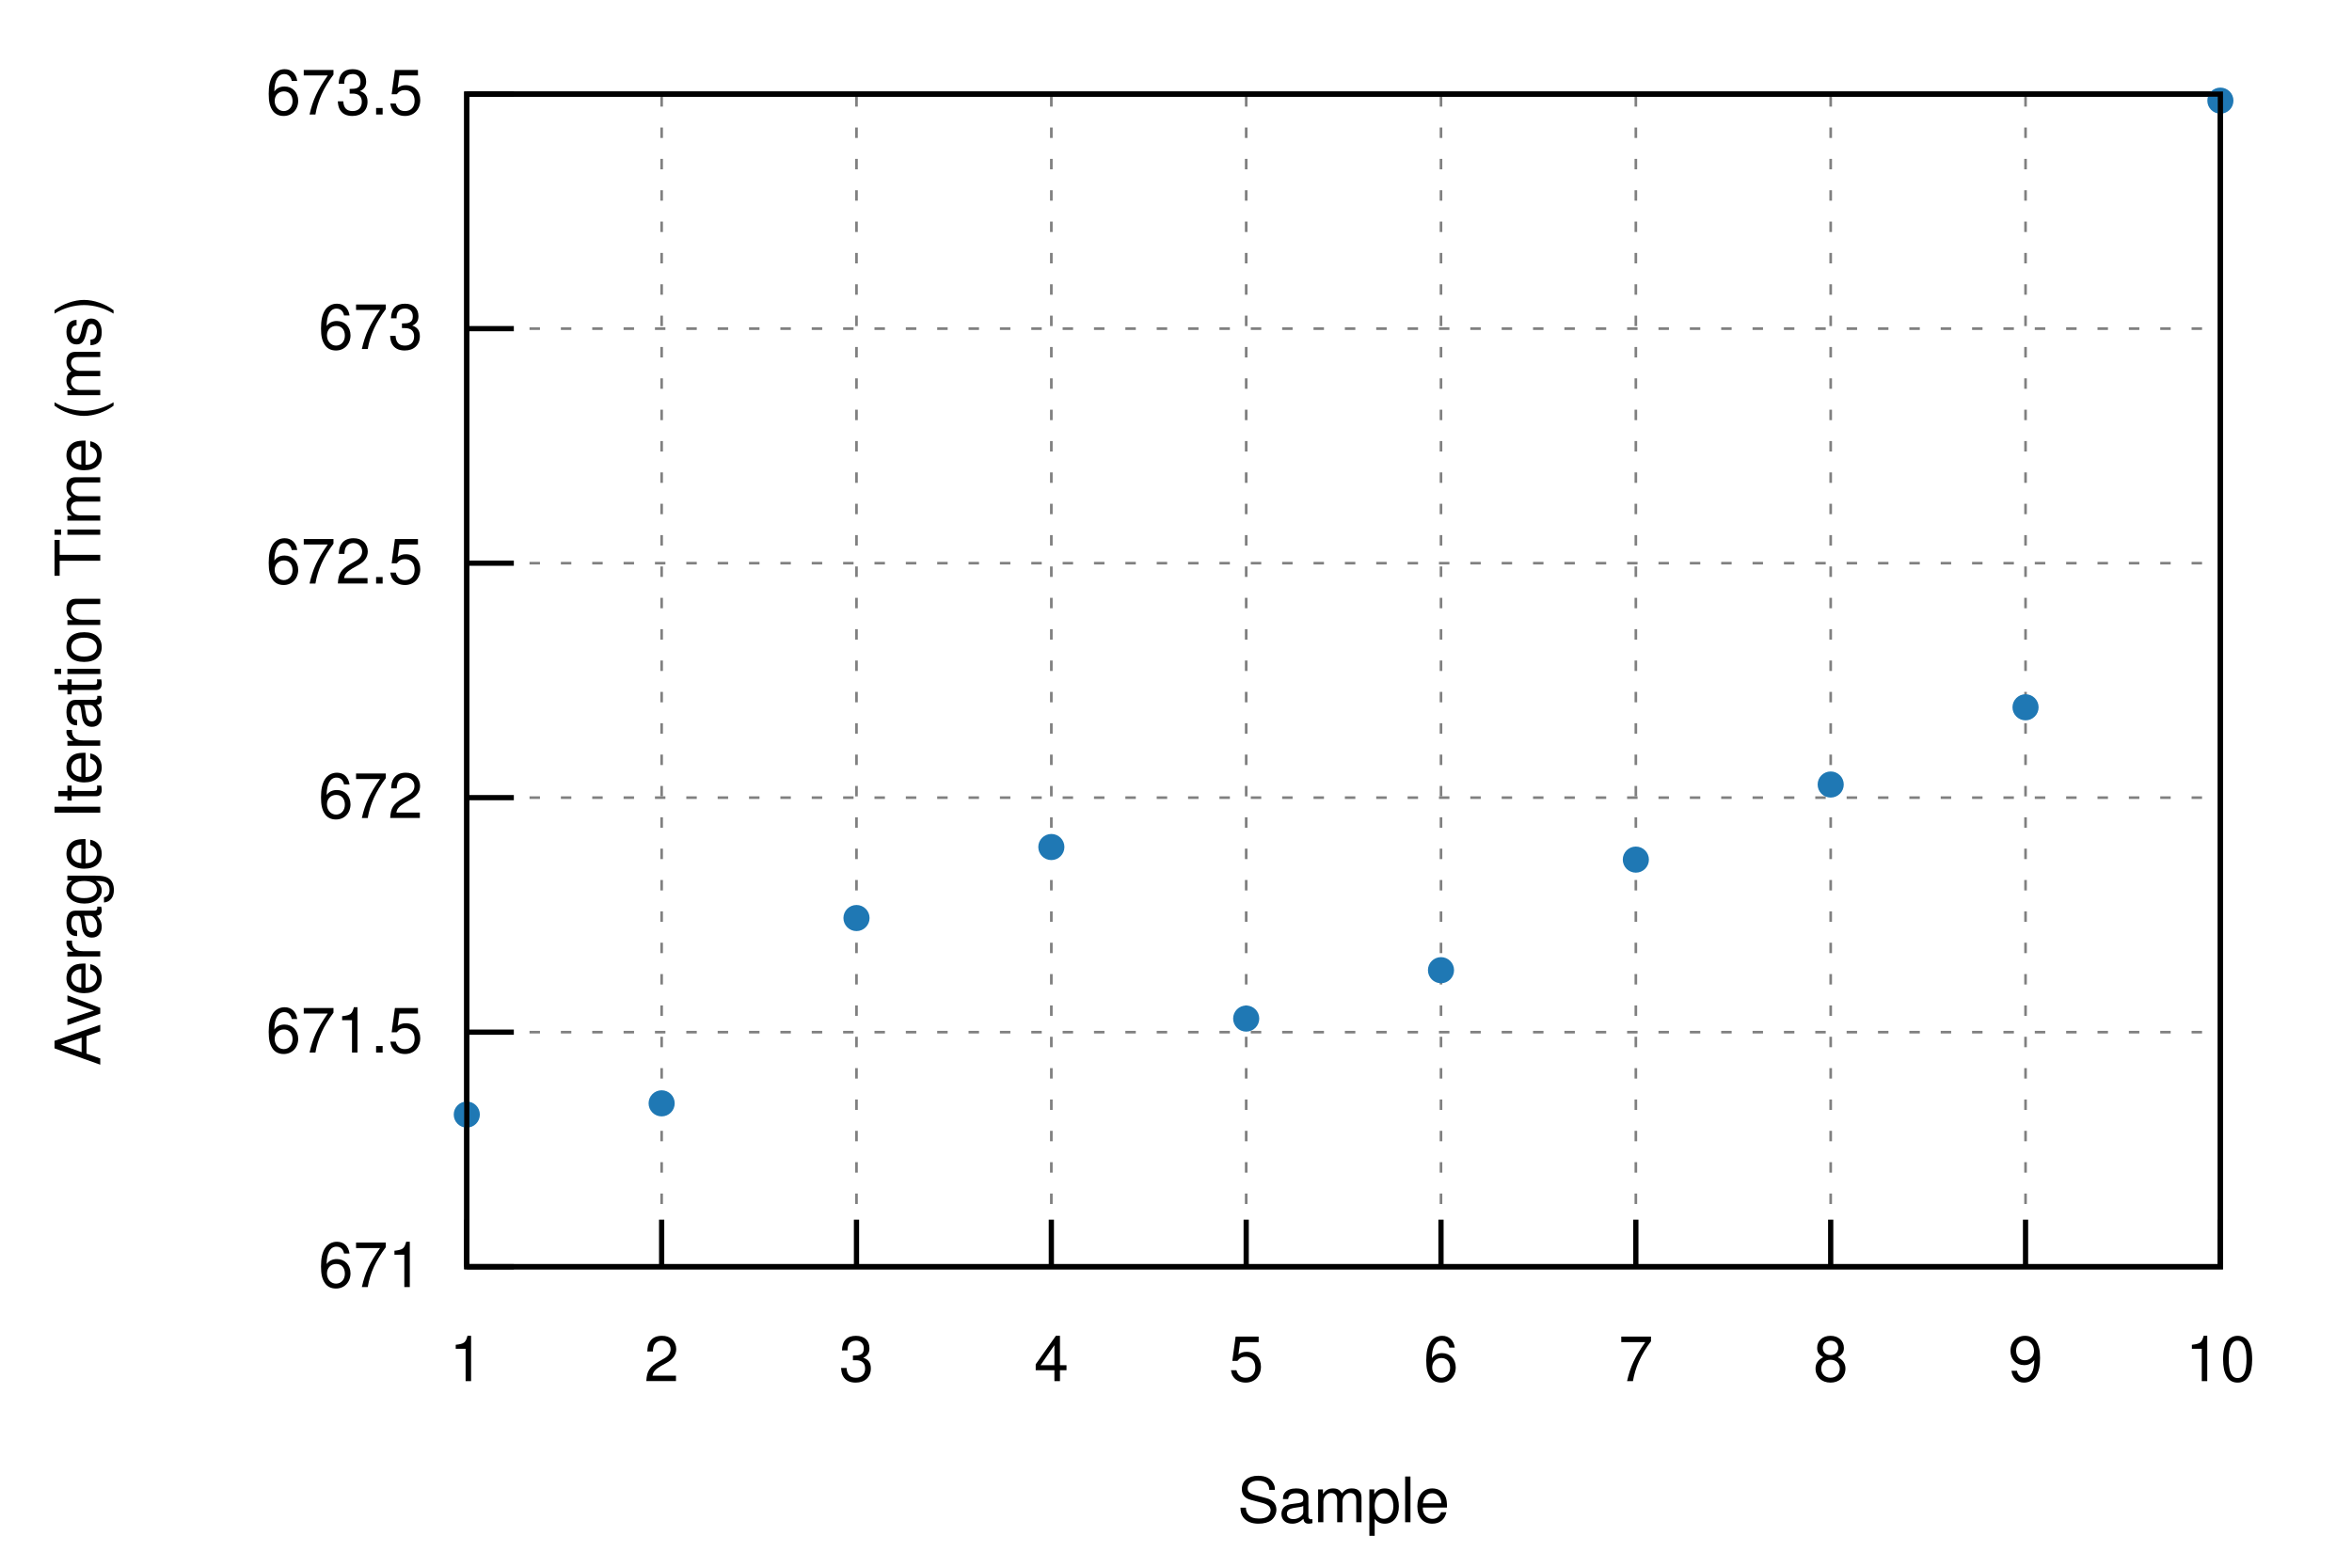
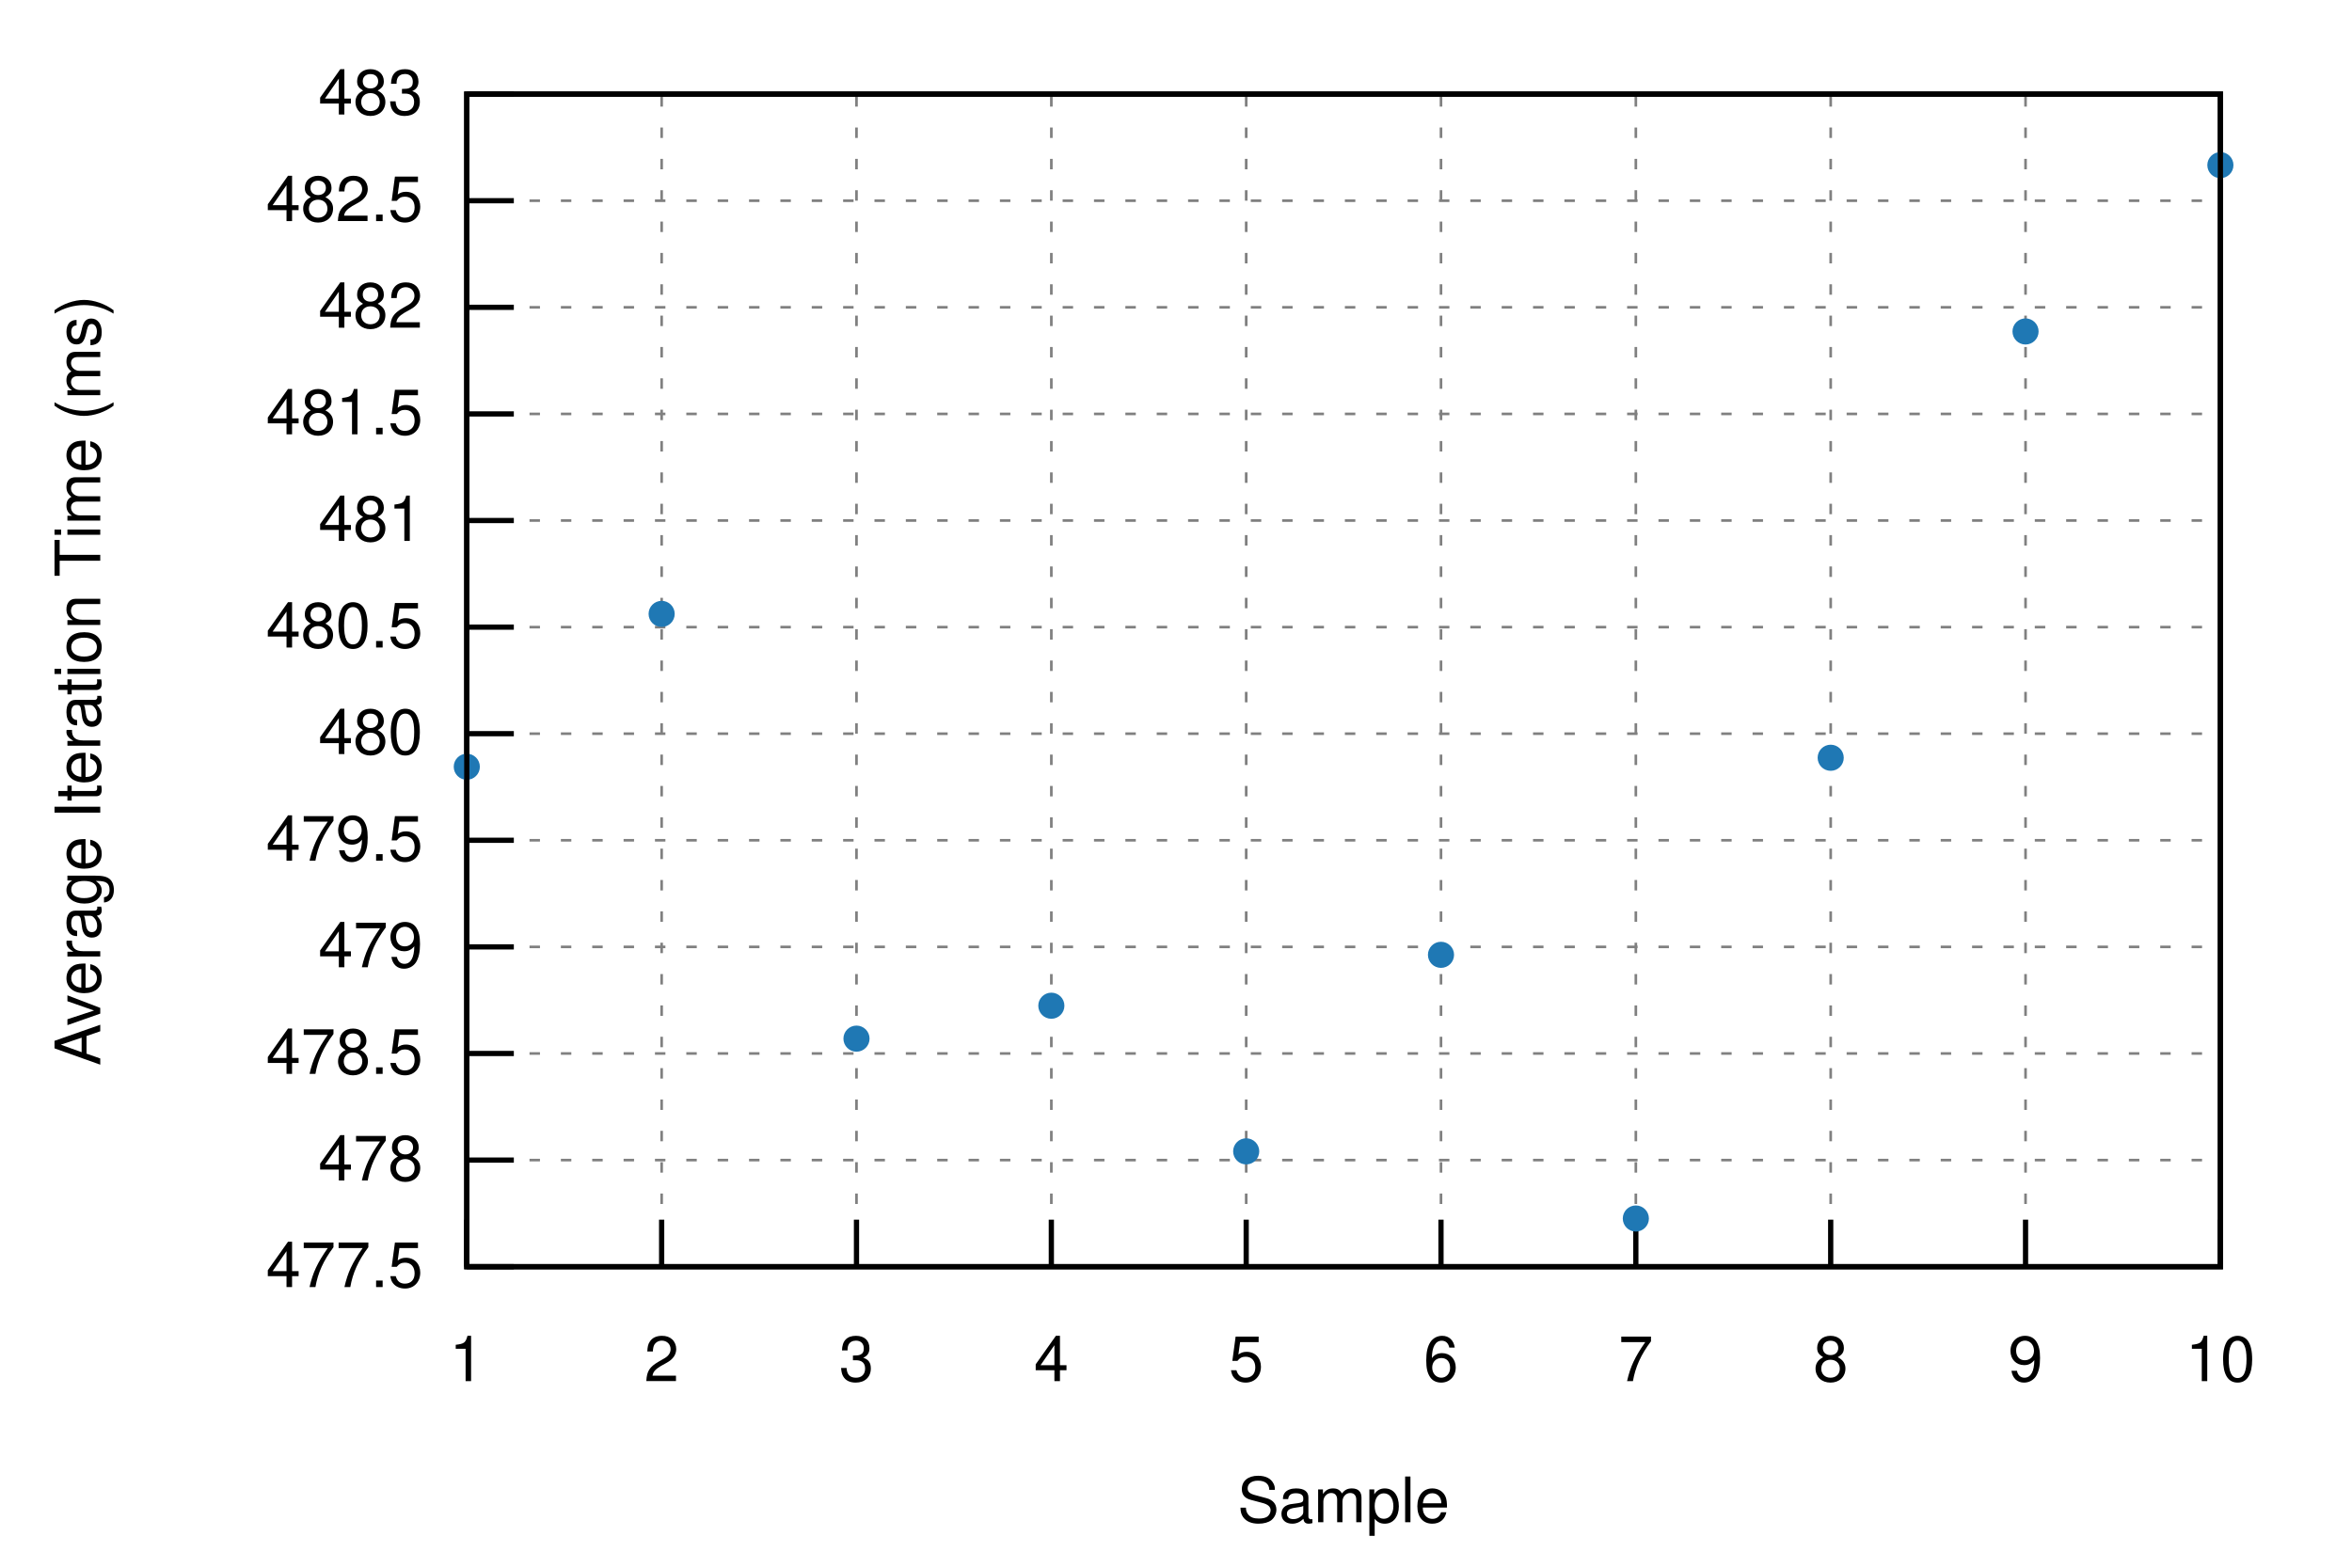
<svg xmlns="http://www.w3.org/2000/svg" xmlns:xlink="http://www.w3.org/1999/xlink" viewBox="0 0 450 300">
  <g id="gnuplot_canvas">
    <rect x="0" y="0" width="450" height="300" fill="none" />
    <defs>
      <circle id="gpDot" r="0.5" stroke-width="0.5" stroke="currentColor" />
      <path id="gpPt0" stroke-width="0.222" stroke="currentColor" d="M-1,0 h2 M0,-1 v2" />
      <path id="gpPt1" stroke-width="0.222" stroke="currentColor" d="M-1,-1 L1,1 M1,-1 L-1,1" />
      <path id="gpPt2" stroke-width="0.222" stroke="currentColor" d="M-1,0 L1,0 M0,-1 L0,1 M-1,-1 L1,1 M-1,1 L1,-1" />
      <rect id="gpPt3" stroke-width="0.222" stroke="currentColor" x="-1" y="-1" width="2" height="2" />
      <rect id="gpPt4" stroke-width="0.222" stroke="currentColor" fill="currentColor" x="-1" y="-1" width="2" height="2" />
      <circle id="gpPt5" stroke-width="0.222" stroke="currentColor" cx="0" cy="0" r="1" />
      <use xlink:href="#gpPt5" id="gpPt6" fill="currentColor" stroke="none" />
      <path id="gpPt7" stroke-width="0.222" stroke="currentColor" d="M0,-1.33 L-1.33,0.67 L1.33,0.67 z" />
      <use xlink:href="#gpPt7" id="gpPt8" fill="currentColor" stroke="none" />
      <use xlink:href="#gpPt7" id="gpPt9" stroke="currentColor" transform="rotate(180)" />
      <use xlink:href="#gpPt9" id="gpPt10" fill="currentColor" stroke="none" />
      <use xlink:href="#gpPt3" id="gpPt11" stroke="currentColor" transform="rotate(45)" />
      <use xlink:href="#gpPt11" id="gpPt12" fill="currentColor" stroke="none" />
      <path id="gpPt13" stroke-width="0.222" stroke="currentColor" d="M0,1.330 L1.265,0.411 L0.782,-1.067 L-0.782,-1.076 L-1.265,0.411 z" />
      <use xlink:href="#gpPt13" id="gpPt14" fill="currentColor" stroke="none" />
      <filter id="textbox" filterUnits="objectBoundingBox" x="0" y="0" height="1" width="1">
        <feFlood flood-color="white" flood-opacity="1" result="bgnd" />
        <feComposite in="SourceGraphic" in2="bgnd" operator="atop" />
      </filter>
      <filter id="greybox" filterUnits="objectBoundingBox" x="0" y="0" height="1" width="1">
        <feFlood flood-color="lightgrey" flood-opacity="1" result="grey" />
        <feComposite in="SourceGraphic" in2="grey" operator="atop" />
      </filter>
    </defs>
    <g fill="none" color="white" stroke="currentColor" stroke-width="1.00" stroke-linecap="butt" stroke-linejoin="miter">
</g>
    <g fill="none" color="black" stroke="currentColor" stroke-width="1.00" stroke-linecap="butt" stroke-linejoin="miter">
</g>
    <g fill="none" color="black" stroke="black" stroke-width="0.50" stroke-linecap="butt" stroke-linejoin="miter">
</g>
    <g fill="none" color="gray" stroke="currentColor" stroke-width="0.50" stroke-linecap="butt" stroke-linejoin="miter">
      <path stroke="gray" stroke-dasharray="2,4" class="gridline" d="M89.31,242.40 L424.82,242.40  " />
    </g>
    <g fill="none" color="gray" stroke="gray" stroke-width="1.00" stroke-linecap="butt" stroke-linejoin="miter">
</g>
    <g fill="none" color="black" stroke="currentColor" stroke-width="1.00" stroke-linecap="butt" stroke-linejoin="miter">
      <path stroke="black" d="M89.31,242.40 L98.31,242.40  " />
      <g transform="translate(80.92,246.30)" stroke="none" fill="black" font-family="Helvetica" font-size="12.00" text-anchor="end">
        <text>
-           <tspan font-family="Helvetica"> 671</tspan>
-         </text>
-       </g>
-     </g>
-     <g fill="none" color="black" stroke="currentColor" stroke-width="1.00" stroke-linecap="butt" stroke-linejoin="miter">
- </g>
-     <g fill="none" color="black" stroke="black" stroke-width="0.50" stroke-linecap="butt" stroke-linejoin="miter">
- </g>
-     <g fill="none" color="gray" stroke="currentColor" stroke-width="0.50" stroke-linecap="butt" stroke-linejoin="miter">
-       <path stroke="gray" stroke-dasharray="2,4" class="gridline" d="M89.31,197.52 L424.82,197.52  " />
-     </g>
-     <g fill="none" color="gray" stroke="gray" stroke-width="1.00" stroke-linecap="butt" stroke-linejoin="miter">
- </g>
-     <g fill="none" color="black" stroke="currentColor" stroke-width="1.00" stroke-linecap="butt" stroke-linejoin="miter">
-       <path stroke="black" d="M89.31,197.52 L98.31,197.52  " />
-       <g transform="translate(80.92,201.42)" stroke="none" fill="black" font-family="Helvetica" font-size="12.00" text-anchor="end">
-         <text>
-           <tspan font-family="Helvetica"> 671.5</tspan>
-         </text>
-       </g>
-     </g>
-     <g fill="none" color="black" stroke="currentColor" stroke-width="1.00" stroke-linecap="butt" stroke-linejoin="miter">
- </g>
-     <g fill="none" color="black" stroke="black" stroke-width="0.50" stroke-linecap="butt" stroke-linejoin="miter">
- </g>
-     <g fill="none" color="gray" stroke="currentColor" stroke-width="0.50" stroke-linecap="butt" stroke-linejoin="miter">
-       <path stroke="gray" stroke-dasharray="2,4" class="gridline" d="M89.31,152.64 L424.82,152.64  " />
-     </g>
-     <g fill="none" color="gray" stroke="gray" stroke-width="1.00" stroke-linecap="butt" stroke-linejoin="miter">
- </g>
-     <g fill="none" color="black" stroke="currentColor" stroke-width="1.00" stroke-linecap="butt" stroke-linejoin="miter">
-       <path stroke="black" d="M89.31,152.64 L98.31,152.64  " />
-       <g transform="translate(80.92,156.54)" stroke="none" fill="black" font-family="Helvetica" font-size="12.00" text-anchor="end">
-         <text>
-           <tspan font-family="Helvetica"> 672</tspan>
-         </text>
-       </g>
-     </g>
-     <g fill="none" color="black" stroke="currentColor" stroke-width="1.00" stroke-linecap="butt" stroke-linejoin="miter">
- </g>
-     <g fill="none" color="black" stroke="black" stroke-width="0.50" stroke-linecap="butt" stroke-linejoin="miter">
- </g>
-     <g fill="none" color="gray" stroke="currentColor" stroke-width="0.50" stroke-linecap="butt" stroke-linejoin="miter">
-       <path stroke="gray" stroke-dasharray="2,4" class="gridline" d="M89.31,107.77 L424.82,107.77  " />
-     </g>
-     <g fill="none" color="gray" stroke="gray" stroke-width="1.00" stroke-linecap="butt" stroke-linejoin="miter">
- </g>
-     <g fill="none" color="black" stroke="currentColor" stroke-width="1.00" stroke-linecap="butt" stroke-linejoin="miter">
-       <path stroke="black" d="M89.31,107.77 L98.31,107.77  " />
-       <g transform="translate(80.92,111.67)" stroke="none" fill="black" font-family="Helvetica" font-size="12.00" text-anchor="end">
-         <text>
-           <tspan font-family="Helvetica"> 672.5</tspan>
-         </text>
-       </g>
-     </g>
-     <g fill="none" color="black" stroke="currentColor" stroke-width="1.00" stroke-linecap="butt" stroke-linejoin="miter">
- </g>
-     <g fill="none" color="black" stroke="black" stroke-width="0.50" stroke-linecap="butt" stroke-linejoin="miter">
- </g>
-     <g fill="none" color="gray" stroke="currentColor" stroke-width="0.50" stroke-linecap="butt" stroke-linejoin="miter">
-       <path stroke="gray" stroke-dasharray="2,4" class="gridline" d="M89.31,62.89 L424.82,62.89  " />
-     </g>
-     <g fill="none" color="gray" stroke="gray" stroke-width="1.00" stroke-linecap="butt" stroke-linejoin="miter">
- </g>
-     <g fill="none" color="black" stroke="currentColor" stroke-width="1.00" stroke-linecap="butt" stroke-linejoin="miter">
-       <path stroke="black" d="M89.31,62.89 L98.31,62.89  " />
-       <g transform="translate(80.92,66.79)" stroke="none" fill="black" font-family="Helvetica" font-size="12.00" text-anchor="end">
-         <text>
-           <tspan font-family="Helvetica"> 673</tspan>
+           <tspan font-family="Helvetica"> 477.5</tspan>
+         </text>
+       </g>
+     </g>
+     <g fill="none" color="black" stroke="currentColor" stroke-width="1.00" stroke-linecap="butt" stroke-linejoin="miter">
+ </g>
+     <g fill="none" color="black" stroke="black" stroke-width="0.50" stroke-linecap="butt" stroke-linejoin="miter">
+ </g>
+     <g fill="none" color="gray" stroke="currentColor" stroke-width="0.50" stroke-linecap="butt" stroke-linejoin="miter">
+       <path stroke="gray" stroke-dasharray="2,4" class="gridline" d="M89.31,222.00 L424.82,222.00  " />
+     </g>
+     <g fill="none" color="gray" stroke="gray" stroke-width="1.00" stroke-linecap="butt" stroke-linejoin="miter">
+ </g>
+     <g fill="none" color="black" stroke="currentColor" stroke-width="1.00" stroke-linecap="butt" stroke-linejoin="miter">
+       <path stroke="black" d="M89.31,222.00 L98.31,222.00  " />
+       <g transform="translate(80.92,225.90)" stroke="none" fill="black" font-family="Helvetica" font-size="12.00" text-anchor="end">
+         <text>
+           <tspan font-family="Helvetica"> 478</tspan>
+         </text>
+       </g>
+     </g>
+     <g fill="none" color="black" stroke="currentColor" stroke-width="1.00" stroke-linecap="butt" stroke-linejoin="miter">
+ </g>
+     <g fill="none" color="black" stroke="black" stroke-width="0.50" stroke-linecap="butt" stroke-linejoin="miter">
+ </g>
+     <g fill="none" color="gray" stroke="currentColor" stroke-width="0.50" stroke-linecap="butt" stroke-linejoin="miter">
+       <path stroke="gray" stroke-dasharray="2,4" class="gridline" d="M89.31,201.60 L424.82,201.60  " />
+     </g>
+     <g fill="none" color="gray" stroke="gray" stroke-width="1.00" stroke-linecap="butt" stroke-linejoin="miter">
+ </g>
+     <g fill="none" color="black" stroke="currentColor" stroke-width="1.00" stroke-linecap="butt" stroke-linejoin="miter">
+       <path stroke="black" d="M89.31,201.60 L98.31,201.60  " />
+       <g transform="translate(80.92,205.50)" stroke="none" fill="black" font-family="Helvetica" font-size="12.00" text-anchor="end">
+         <text>
+           <tspan font-family="Helvetica"> 478.5</tspan>
+         </text>
+       </g>
+     </g>
+     <g fill="none" color="black" stroke="currentColor" stroke-width="1.00" stroke-linecap="butt" stroke-linejoin="miter">
+ </g>
+     <g fill="none" color="black" stroke="black" stroke-width="0.50" stroke-linecap="butt" stroke-linejoin="miter">
+ </g>
+     <g fill="none" color="gray" stroke="currentColor" stroke-width="0.50" stroke-linecap="butt" stroke-linejoin="miter">
+       <path stroke="gray" stroke-dasharray="2,4" class="gridline" d="M89.31,181.20 L424.82,181.20  " />
+     </g>
+     <g fill="none" color="gray" stroke="gray" stroke-width="1.00" stroke-linecap="butt" stroke-linejoin="miter">
+ </g>
+     <g fill="none" color="black" stroke="currentColor" stroke-width="1.00" stroke-linecap="butt" stroke-linejoin="miter">
+       <path stroke="black" d="M89.31,181.20 L98.31,181.20  " />
+       <g transform="translate(80.92,185.10)" stroke="none" fill="black" font-family="Helvetica" font-size="12.00" text-anchor="end">
+         <text>
+           <tspan font-family="Helvetica"> 479</tspan>
+         </text>
+       </g>
+     </g>
+     <g fill="none" color="black" stroke="currentColor" stroke-width="1.00" stroke-linecap="butt" stroke-linejoin="miter">
+ </g>
+     <g fill="none" color="black" stroke="black" stroke-width="0.50" stroke-linecap="butt" stroke-linejoin="miter">
+ </g>
+     <g fill="none" color="gray" stroke="currentColor" stroke-width="0.50" stroke-linecap="butt" stroke-linejoin="miter">
+       <path stroke="gray" stroke-dasharray="2,4" class="gridline" d="M89.31,160.80 L424.82,160.80  " />
+     </g>
+     <g fill="none" color="gray" stroke="gray" stroke-width="1.00" stroke-linecap="butt" stroke-linejoin="miter">
+ </g>
+     <g fill="none" color="black" stroke="currentColor" stroke-width="1.00" stroke-linecap="butt" stroke-linejoin="miter">
+       <path stroke="black" d="M89.31,160.80 L98.31,160.80  " />
+       <g transform="translate(80.92,164.70)" stroke="none" fill="black" font-family="Helvetica" font-size="12.00" text-anchor="end">
+         <text>
+           <tspan font-family="Helvetica"> 479.5</tspan>
+         </text>
+       </g>
+     </g>
+     <g fill="none" color="black" stroke="currentColor" stroke-width="1.00" stroke-linecap="butt" stroke-linejoin="miter">
+ </g>
+     <g fill="none" color="black" stroke="black" stroke-width="0.50" stroke-linecap="butt" stroke-linejoin="miter">
+ </g>
+     <g fill="none" color="gray" stroke="currentColor" stroke-width="0.50" stroke-linecap="butt" stroke-linejoin="miter">
+       <path stroke="gray" stroke-dasharray="2,4" class="gridline" d="M89.31,140.40 L424.82,140.40  " />
+     </g>
+     <g fill="none" color="gray" stroke="gray" stroke-width="1.00" stroke-linecap="butt" stroke-linejoin="miter">
+ </g>
+     <g fill="none" color="black" stroke="currentColor" stroke-width="1.00" stroke-linecap="butt" stroke-linejoin="miter">
+       <path stroke="black" d="M89.31,140.40 L98.31,140.40  " />
+       <g transform="translate(80.92,144.30)" stroke="none" fill="black" font-family="Helvetica" font-size="12.00" text-anchor="end">
+         <text>
+           <tspan font-family="Helvetica"> 480</tspan>
+         </text>
+       </g>
+     </g>
+     <g fill="none" color="black" stroke="currentColor" stroke-width="1.00" stroke-linecap="butt" stroke-linejoin="miter">
+ </g>
+     <g fill="none" color="black" stroke="black" stroke-width="0.50" stroke-linecap="butt" stroke-linejoin="miter">
+ </g>
+     <g fill="none" color="gray" stroke="currentColor" stroke-width="0.50" stroke-linecap="butt" stroke-linejoin="miter">
+       <path stroke="gray" stroke-dasharray="2,4" class="gridline" d="M89.31,120.01 L424.82,120.01  " />
+     </g>
+     <g fill="none" color="gray" stroke="gray" stroke-width="1.00" stroke-linecap="butt" stroke-linejoin="miter">
+ </g>
+     <g fill="none" color="black" stroke="currentColor" stroke-width="1.00" stroke-linecap="butt" stroke-linejoin="miter">
+       <path stroke="black" d="M89.31,120.01 L98.31,120.01  " />
+       <g transform="translate(80.92,123.91)" stroke="none" fill="black" font-family="Helvetica" font-size="12.00" text-anchor="end">
+         <text>
+           <tspan font-family="Helvetica"> 480.5</tspan>
+         </text>
+       </g>
+     </g>
+     <g fill="none" color="black" stroke="currentColor" stroke-width="1.00" stroke-linecap="butt" stroke-linejoin="miter">
+ </g>
+     <g fill="none" color="black" stroke="black" stroke-width="0.50" stroke-linecap="butt" stroke-linejoin="miter">
+ </g>
+     <g fill="none" color="gray" stroke="currentColor" stroke-width="0.50" stroke-linecap="butt" stroke-linejoin="miter">
+       <path stroke="gray" stroke-dasharray="2,4" class="gridline" d="M89.31,99.61 L424.82,99.61  " />
+     </g>
+     <g fill="none" color="gray" stroke="gray" stroke-width="1.00" stroke-linecap="butt" stroke-linejoin="miter">
+ </g>
+     <g fill="none" color="black" stroke="currentColor" stroke-width="1.00" stroke-linecap="butt" stroke-linejoin="miter">
+       <path stroke="black" d="M89.31,99.61 L98.31,99.61  " />
+       <g transform="translate(80.92,103.51)" stroke="none" fill="black" font-family="Helvetica" font-size="12.00" text-anchor="end">
+         <text>
+           <tspan font-family="Helvetica"> 481</tspan>
+         </text>
+       </g>
+     </g>
+     <g fill="none" color="black" stroke="currentColor" stroke-width="1.00" stroke-linecap="butt" stroke-linejoin="miter">
+ </g>
+     <g fill="none" color="black" stroke="black" stroke-width="0.50" stroke-linecap="butt" stroke-linejoin="miter">
+ </g>
+     <g fill="none" color="gray" stroke="currentColor" stroke-width="0.50" stroke-linecap="butt" stroke-linejoin="miter">
+       <path stroke="gray" stroke-dasharray="2,4" class="gridline" d="M89.31,79.21 L424.82,79.21  " />
+     </g>
+     <g fill="none" color="gray" stroke="gray" stroke-width="1.00" stroke-linecap="butt" stroke-linejoin="miter">
+ </g>
+     <g fill="none" color="black" stroke="currentColor" stroke-width="1.00" stroke-linecap="butt" stroke-linejoin="miter">
+       <path stroke="black" d="M89.31,79.21 L98.31,79.21  " />
+       <g transform="translate(80.92,83.11)" stroke="none" fill="black" font-family="Helvetica" font-size="12.00" text-anchor="end">
+         <text>
+           <tspan font-family="Helvetica"> 481.5</tspan>
+         </text>
+       </g>
+     </g>
+     <g fill="none" color="black" stroke="currentColor" stroke-width="1.00" stroke-linecap="butt" stroke-linejoin="miter">
+ </g>
+     <g fill="none" color="black" stroke="black" stroke-width="0.50" stroke-linecap="butt" stroke-linejoin="miter">
+ </g>
+     <g fill="none" color="gray" stroke="currentColor" stroke-width="0.50" stroke-linecap="butt" stroke-linejoin="miter">
+       <path stroke="gray" stroke-dasharray="2,4" class="gridline" d="M89.31,58.81 L424.82,58.81  " />
+     </g>
+     <g fill="none" color="gray" stroke="gray" stroke-width="1.00" stroke-linecap="butt" stroke-linejoin="miter">
+ </g>
+     <g fill="none" color="black" stroke="currentColor" stroke-width="1.00" stroke-linecap="butt" stroke-linejoin="miter">
+       <path stroke="black" d="M89.31,58.81 L98.31,58.81  " />
+       <g transform="translate(80.92,62.71)" stroke="none" fill="black" font-family="Helvetica" font-size="12.00" text-anchor="end">
+         <text>
+           <tspan font-family="Helvetica"> 482</tspan>
+         </text>
+       </g>
+     </g>
+     <g fill="none" color="black" stroke="currentColor" stroke-width="1.00" stroke-linecap="butt" stroke-linejoin="miter">
+ </g>
+     <g fill="none" color="black" stroke="black" stroke-width="0.50" stroke-linecap="butt" stroke-linejoin="miter">
+ </g>
+     <g fill="none" color="gray" stroke="currentColor" stroke-width="0.50" stroke-linecap="butt" stroke-linejoin="miter">
+       <path stroke="gray" stroke-dasharray="2,4" class="gridline" d="M89.31,38.41 L424.82,38.41  " />
+     </g>
+     <g fill="none" color="gray" stroke="gray" stroke-width="1.00" stroke-linecap="butt" stroke-linejoin="miter">
+ </g>
+     <g fill="none" color="black" stroke="currentColor" stroke-width="1.00" stroke-linecap="butt" stroke-linejoin="miter">
+       <path stroke="black" d="M89.31,38.41 L98.31,38.41  " />
+       <g transform="translate(80.92,42.31)" stroke="none" fill="black" font-family="Helvetica" font-size="12.00" text-anchor="end">
+         <text>
+           <tspan font-family="Helvetica"> 482.5</tspan>
        </text>
      </g>
    </g>
    <g fill="none" color="black" stroke="currentColor" stroke-width="1.00" stroke-linecap="butt" stroke-linejoin="miter">
</g>
    <g fill="none" color="black" stroke="black" stroke-width="0.50" stroke-linecap="butt" stroke-linejoin="miter">
</g>
    <g fill="none" color="gray" stroke="currentColor" stroke-width="0.50" stroke-linecap="butt" stroke-linejoin="miter">
      <path stroke="gray" stroke-dasharray="2,4" class="gridline" d="M89.31,18.01 L424.82,18.01  " />
    </g>
    <g fill="none" color="gray" stroke="gray" stroke-width="1.00" stroke-linecap="butt" stroke-linejoin="miter">
</g>
    <g fill="none" color="black" stroke="currentColor" stroke-width="1.00" stroke-linecap="butt" stroke-linejoin="miter">
      <path stroke="black" d="M89.31,18.01 L98.31,18.01  " />
      <g transform="translate(80.92,21.91)" stroke="none" fill="black" font-family="Helvetica" font-size="12.00" text-anchor="end">
        <text>
-           <tspan font-family="Helvetica"> 673.5</tspan>
+           <tspan font-family="Helvetica"> 483</tspan>
        </text>
      </g>
    </g>
    <g fill="none" color="black" stroke="currentColor" stroke-width="1.00" stroke-linecap="butt" stroke-linejoin="miter">
</g>
    <g fill="none" color="black" stroke="black" stroke-width="0.50" stroke-linecap="butt" stroke-linejoin="miter">
</g>
    <g fill="none" color="gray" stroke="currentColor" stroke-width="0.50" stroke-linecap="butt" stroke-linejoin="miter">
      <path stroke="gray" stroke-dasharray="2,4" class="gridline" d="M89.31,242.40 L89.31,18.01  " />
    </g>
    <g fill="none" color="gray" stroke="gray" stroke-width="1.00" stroke-linecap="butt" stroke-linejoin="miter">
</g>
    <g fill="none" color="black" stroke="currentColor" stroke-width="1.00" stroke-linecap="butt" stroke-linejoin="miter">
      <path stroke="black" d="M89.31,242.40 L89.31,233.40  " />
      <g transform="translate(89.31,264.30)" stroke="none" fill="black" font-family="Helvetica" font-size="12.00" text-anchor="middle">
        <text>
          <tspan font-family="Helvetica"> 1</tspan>
        </text>
      </g>
    </g>
    <g fill="none" color="black" stroke="currentColor" stroke-width="1.00" stroke-linecap="butt" stroke-linejoin="miter">
</g>
    <g fill="none" color="black" stroke="black" stroke-width="0.50" stroke-linecap="butt" stroke-linejoin="miter">
</g>
    <g fill="none" color="gray" stroke="currentColor" stroke-width="0.50" stroke-linecap="butt" stroke-linejoin="miter">
      <path stroke="gray" stroke-dasharray="2,4" class="gridline" d="M126.59,242.40 L126.59,18.01  " />
    </g>
    <g fill="none" color="gray" stroke="gray" stroke-width="1.00" stroke-linecap="butt" stroke-linejoin="miter">
</g>
    <g fill="none" color="black" stroke="currentColor" stroke-width="1.00" stroke-linecap="butt" stroke-linejoin="miter">
      <path stroke="black" d="M126.59,242.40 L126.59,233.40  " />
      <g transform="translate(126.59,264.30)" stroke="none" fill="black" font-family="Helvetica" font-size="12.00" text-anchor="middle">
        <text>
          <tspan font-family="Helvetica"> 2</tspan>
        </text>
      </g>
    </g>
    <g fill="none" color="black" stroke="currentColor" stroke-width="1.00" stroke-linecap="butt" stroke-linejoin="miter">
</g>
    <g fill="none" color="black" stroke="black" stroke-width="0.50" stroke-linecap="butt" stroke-linejoin="miter">
</g>
    <g fill="none" color="gray" stroke="currentColor" stroke-width="0.50" stroke-linecap="butt" stroke-linejoin="miter">
      <path stroke="gray" stroke-dasharray="2,4" class="gridline" d="M163.87,242.40 L163.87,18.01  " />
    </g>
    <g fill="none" color="gray" stroke="gray" stroke-width="1.00" stroke-linecap="butt" stroke-linejoin="miter">
</g>
    <g fill="none" color="black" stroke="currentColor" stroke-width="1.00" stroke-linecap="butt" stroke-linejoin="miter">
      <path stroke="black" d="M163.87,242.40 L163.87,233.40  " />
      <g transform="translate(163.87,264.30)" stroke="none" fill="black" font-family="Helvetica" font-size="12.00" text-anchor="middle">
        <text>
          <tspan font-family="Helvetica"> 3</tspan>
        </text>
      </g>
    </g>
    <g fill="none" color="black" stroke="currentColor" stroke-width="1.00" stroke-linecap="butt" stroke-linejoin="miter">
</g>
    <g fill="none" color="black" stroke="black" stroke-width="0.50" stroke-linecap="butt" stroke-linejoin="miter">
</g>
    <g fill="none" color="gray" stroke="currentColor" stroke-width="0.50" stroke-linecap="butt" stroke-linejoin="miter">
      <path stroke="gray" stroke-dasharray="2,4" class="gridline" d="M201.15,242.40 L201.15,18.01  " />
    </g>
    <g fill="none" color="gray" stroke="gray" stroke-width="1.00" stroke-linecap="butt" stroke-linejoin="miter">
</g>
    <g fill="none" color="black" stroke="currentColor" stroke-width="1.00" stroke-linecap="butt" stroke-linejoin="miter">
      <path stroke="black" d="M201.15,242.40 L201.15,233.40  " />
      <g transform="translate(201.15,264.30)" stroke="none" fill="black" font-family="Helvetica" font-size="12.00" text-anchor="middle">
        <text>
          <tspan font-family="Helvetica"> 4</tspan>
        </text>
      </g>
    </g>
    <g fill="none" color="black" stroke="currentColor" stroke-width="1.00" stroke-linecap="butt" stroke-linejoin="miter">
</g>
    <g fill="none" color="black" stroke="black" stroke-width="0.50" stroke-linecap="butt" stroke-linejoin="miter">
</g>
    <g fill="none" color="gray" stroke="currentColor" stroke-width="0.50" stroke-linecap="butt" stroke-linejoin="miter">
      <path stroke="gray" stroke-dasharray="2,4" class="gridline" d="M238.43,242.40 L238.43,18.01  " />
    </g>
    <g fill="none" color="gray" stroke="gray" stroke-width="1.00" stroke-linecap="butt" stroke-linejoin="miter">
</g>
    <g fill="none" color="black" stroke="currentColor" stroke-width="1.00" stroke-linecap="butt" stroke-linejoin="miter">
      <path stroke="black" d="M238.43,242.40 L238.43,233.40  " />
      <g transform="translate(238.43,264.30)" stroke="none" fill="black" font-family="Helvetica" font-size="12.00" text-anchor="middle">
        <text>
          <tspan font-family="Helvetica"> 5</tspan>
        </text>
      </g>
    </g>
    <g fill="none" color="black" stroke="currentColor" stroke-width="1.00" stroke-linecap="butt" stroke-linejoin="miter">
</g>
    <g fill="none" color="black" stroke="black" stroke-width="0.50" stroke-linecap="butt" stroke-linejoin="miter">
</g>
    <g fill="none" color="gray" stroke="currentColor" stroke-width="0.50" stroke-linecap="butt" stroke-linejoin="miter">
      <path stroke="gray" stroke-dasharray="2,4" class="gridline" d="M275.70,242.40 L275.70,18.01  " />
    </g>
    <g fill="none" color="gray" stroke="gray" stroke-width="1.00" stroke-linecap="butt" stroke-linejoin="miter">
</g>
    <g fill="none" color="black" stroke="currentColor" stroke-width="1.00" stroke-linecap="butt" stroke-linejoin="miter">
      <path stroke="black" d="M275.70,242.40 L275.70,233.40  " />
      <g transform="translate(275.70,264.30)" stroke="none" fill="black" font-family="Helvetica" font-size="12.00" text-anchor="middle">
        <text>
          <tspan font-family="Helvetica"> 6</tspan>
        </text>
      </g>
    </g>
    <g fill="none" color="black" stroke="currentColor" stroke-width="1.00" stroke-linecap="butt" stroke-linejoin="miter">
</g>
    <g fill="none" color="black" stroke="black" stroke-width="0.50" stroke-linecap="butt" stroke-linejoin="miter">
</g>
    <g fill="none" color="gray" stroke="currentColor" stroke-width="0.50" stroke-linecap="butt" stroke-linejoin="miter">
      <path stroke="gray" stroke-dasharray="2,4" class="gridline" d="M312.98,242.40 L312.98,18.01  " />
    </g>
    <g fill="none" color="gray" stroke="gray" stroke-width="1.00" stroke-linecap="butt" stroke-linejoin="miter">
</g>
    <g fill="none" color="black" stroke="currentColor" stroke-width="1.00" stroke-linecap="butt" stroke-linejoin="miter">
      <path stroke="black" d="M312.98,242.40 L312.98,233.40  " />
      <g transform="translate(312.98,264.30)" stroke="none" fill="black" font-family="Helvetica" font-size="12.00" text-anchor="middle">
        <text>
          <tspan font-family="Helvetica"> 7</tspan>
        </text>
      </g>
    </g>
    <g fill="none" color="black" stroke="currentColor" stroke-width="1.00" stroke-linecap="butt" stroke-linejoin="miter">
</g>
    <g fill="none" color="black" stroke="black" stroke-width="0.50" stroke-linecap="butt" stroke-linejoin="miter">
</g>
    <g fill="none" color="gray" stroke="currentColor" stroke-width="0.50" stroke-linecap="butt" stroke-linejoin="miter">
      <path stroke="gray" stroke-dasharray="2,4" class="gridline" d="M350.26,242.40 L350.26,18.01  " />
    </g>
    <g fill="none" color="gray" stroke="gray" stroke-width="1.00" stroke-linecap="butt" stroke-linejoin="miter">
</g>
    <g fill="none" color="black" stroke="currentColor" stroke-width="1.00" stroke-linecap="butt" stroke-linejoin="miter">
      <path stroke="black" d="M350.26,242.40 L350.26,233.40  " />
      <g transform="translate(350.26,264.30)" stroke="none" fill="black" font-family="Helvetica" font-size="12.00" text-anchor="middle">
        <text>
          <tspan font-family="Helvetica"> 8</tspan>
        </text>
      </g>
    </g>
    <g fill="none" color="black" stroke="currentColor" stroke-width="1.00" stroke-linecap="butt" stroke-linejoin="miter">
</g>
    <g fill="none" color="black" stroke="black" stroke-width="0.50" stroke-linecap="butt" stroke-linejoin="miter">
</g>
    <g fill="none" color="gray" stroke="currentColor" stroke-width="0.50" stroke-linecap="butt" stroke-linejoin="miter">
      <path stroke="gray" stroke-dasharray="2,4" class="gridline" d="M387.54,242.40 L387.54,18.01  " />
    </g>
    <g fill="none" color="gray" stroke="gray" stroke-width="1.00" stroke-linecap="butt" stroke-linejoin="miter">
</g>
    <g fill="none" color="black" stroke="currentColor" stroke-width="1.00" stroke-linecap="butt" stroke-linejoin="miter">
      <path stroke="black" d="M387.54,242.40 L387.54,233.40  " />
      <g transform="translate(387.54,264.30)" stroke="none" fill="black" font-family="Helvetica" font-size="12.00" text-anchor="middle">
        <text>
          <tspan font-family="Helvetica"> 9</tspan>
        </text>
      </g>
    </g>
    <g fill="none" color="black" stroke="currentColor" stroke-width="1.00" stroke-linecap="butt" stroke-linejoin="miter">
</g>
    <g fill="none" color="black" stroke="black" stroke-width="0.50" stroke-linecap="butt" stroke-linejoin="miter">
</g>
    <g fill="none" color="gray" stroke="currentColor" stroke-width="0.50" stroke-linecap="butt" stroke-linejoin="miter">
      <path stroke="gray" stroke-dasharray="2,4" class="gridline" d="M424.82,242.40 L424.82,18.01  " />
    </g>
    <g fill="none" color="gray" stroke="gray" stroke-width="1.00" stroke-linecap="butt" stroke-linejoin="miter">
</g>
    <g fill="none" color="black" stroke="currentColor" stroke-width="1.00" stroke-linecap="butt" stroke-linejoin="miter">
      <path stroke="black" d="M424.82,242.40 L424.82,233.40  " />
      <g transform="translate(424.82,264.30)" stroke="none" fill="black" font-family="Helvetica" font-size="12.00" text-anchor="middle">
        <text>
          <tspan font-family="Helvetica"> 10</tspan>
        </text>
      </g>
    </g>
    <g fill="none" color="black" stroke="currentColor" stroke-width="1.00" stroke-linecap="butt" stroke-linejoin="miter">
</g>
    <g fill="none" color="black" stroke="currentColor" stroke-width="1.00" stroke-linecap="butt" stroke-linejoin="miter">
      <path stroke="black" d="M89.31,18.01 L89.31,242.40 L424.82,242.40 L424.82,18.01 L89.31,18.01 Z  " />
    </g>
    <g fill="none" color="black" stroke="currentColor" stroke-width="1.00" stroke-linecap="butt" stroke-linejoin="miter">
      <g transform="translate(19.18,130.21) rotate(270)" stroke="none" fill="black" font-family="Helvetica" font-size="12.00" text-anchor="middle">
        <text>
          <tspan font-family="Helvetica">Average Iteration Time (ms)</tspan>
        </text>
      </g>
    </g>
    <g fill="none" color="black" stroke="currentColor" stroke-width="1.00" stroke-linecap="butt" stroke-linejoin="miter">
      <g transform="translate(257.06,291.30)" stroke="none" fill="black" font-family="Helvetica" font-size="12.00" text-anchor="middle">
        <text>
          <tspan font-family="Helvetica">Sample</tspan>
        </text>
      </g>
    </g>
    <g fill="none" color="black" stroke="currentColor" stroke-width="1.00" stroke-linecap="butt" stroke-linejoin="miter">
</g>
    <g id="gnuplot_plot_1">
      <g fill="none" color="black" stroke="currentColor" stroke-width="1.00" stroke-linecap="butt" stroke-linejoin="miter">
-         <use xlink:href="#gpPt6" transform="translate(89.31,213.29) scale(2.25)" color="rgb( 31, 120, 180)" />
-         <use xlink:href="#gpPt6" transform="translate(126.59,211.14) scale(2.25)" color="rgb( 31, 120, 180)" />
-         <use xlink:href="#gpPt6" transform="translate(163.87,175.68) scale(2.25)" color="rgb( 31, 120, 180)" />
-         <use xlink:href="#gpPt6" transform="translate(201.15,162.09) scale(2.25)" color="rgb( 31, 120, 180)" />
-         <use xlink:href="#gpPt6" transform="translate(238.43,194.92) scale(2.25)" color="rgb( 31, 120, 180)" />
-         <use xlink:href="#gpPt6" transform="translate(275.70,185.66) scale(2.25)" color="rgb( 31, 120, 180)" />
-         <use xlink:href="#gpPt6" transform="translate(312.98,164.50) scale(2.25)" color="rgb( 31, 120, 180)" />
-         <use xlink:href="#gpPt6" transform="translate(350.26,150.13) scale(2.25)" color="rgb( 31, 120, 180)" />
-         <use xlink:href="#gpPt6" transform="translate(387.54,135.35) scale(2.25)" color="rgb( 31, 120, 180)" />
-         <use xlink:href="#gpPt6" transform="translate(424.82,19.26) scale(2.25)" color="rgb( 31, 120, 180)" />
+         <use xlink:href="#gpPt6" transform="translate(89.31,146.73) scale(2.25)" color="rgb( 31, 120, 180)" />
+         <use xlink:href="#gpPt6" transform="translate(126.59,117.48) scale(2.25)" color="rgb( 31, 120, 180)" />
+         <use xlink:href="#gpPt6" transform="translate(163.87,198.76) scale(2.25)" color="rgb( 31, 120, 180)" />
+         <use xlink:href="#gpPt6" transform="translate(201.15,192.46) scale(2.25)" color="rgb( 31, 120, 180)" />
+         <use xlink:href="#gpPt6" transform="translate(238.43,220.33) scale(2.25)" color="rgb( 31, 120, 180)" />
+         <use xlink:href="#gpPt6" transform="translate(275.70,182.72) scale(2.25)" color="rgb( 31, 120, 180)" />
+         <use xlink:href="#gpPt6" transform="translate(312.98,233.18) scale(2.25)" color="rgb( 31, 120, 180)" />
+         <use xlink:href="#gpPt6" transform="translate(350.26,145.01) scale(2.25)" color="rgb( 31, 120, 180)" />
+         <use xlink:href="#gpPt6" transform="translate(387.54,63.43) scale(2.25)" color="rgb( 31, 120, 180)" />
+         <use xlink:href="#gpPt6" transform="translate(424.82,31.60) scale(2.25)" color="rgb( 31, 120, 180)" />
      </g>
    </g>
    <g fill="none" color="white" stroke="rgb( 31, 120, 180)" stroke-width="2.00" stroke-linecap="butt" stroke-linejoin="miter">
</g>
    <g fill="none" color="black" stroke="currentColor" stroke-width="2.00" stroke-linecap="butt" stroke-linejoin="miter">
</g>
    <g fill="none" color="black" stroke="black" stroke-width="1.00" stroke-linecap="butt" stroke-linejoin="miter">
</g>
    <g fill="none" color="black" stroke="currentColor" stroke-width="1.00" stroke-linecap="butt" stroke-linejoin="miter">
      <path stroke="black" d="M89.31,18.01 L89.31,242.40 L424.82,242.40 L424.82,18.01 L89.31,18.01 Z  " />
    </g>
    <g fill="none" color="black" stroke="currentColor" stroke-width="1.00" stroke-linecap="butt" stroke-linejoin="miter">
</g>
  </g>
</svg>
